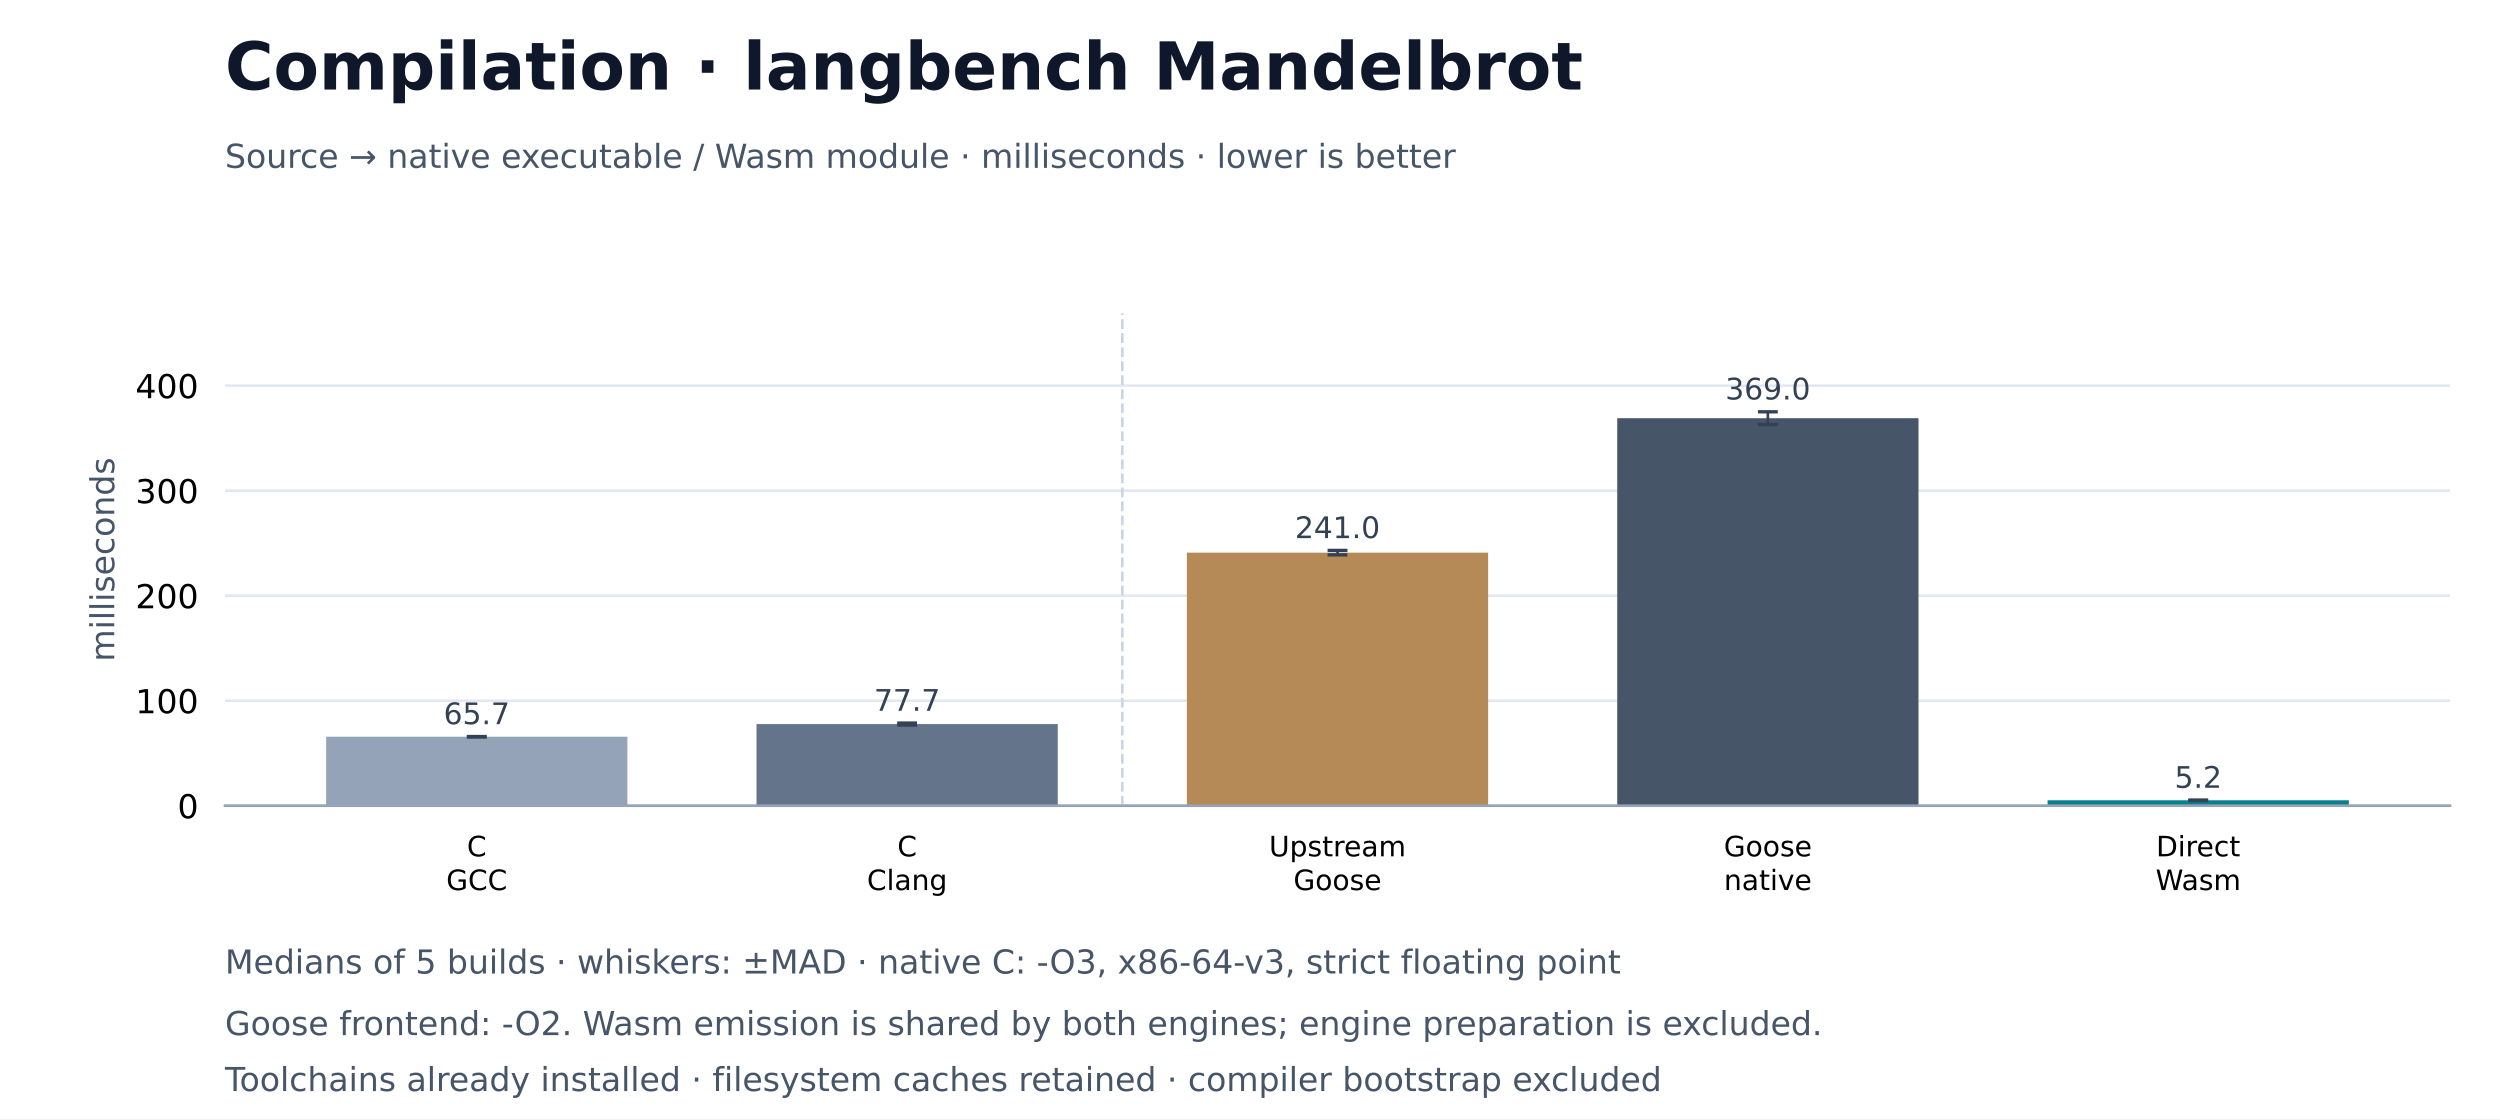
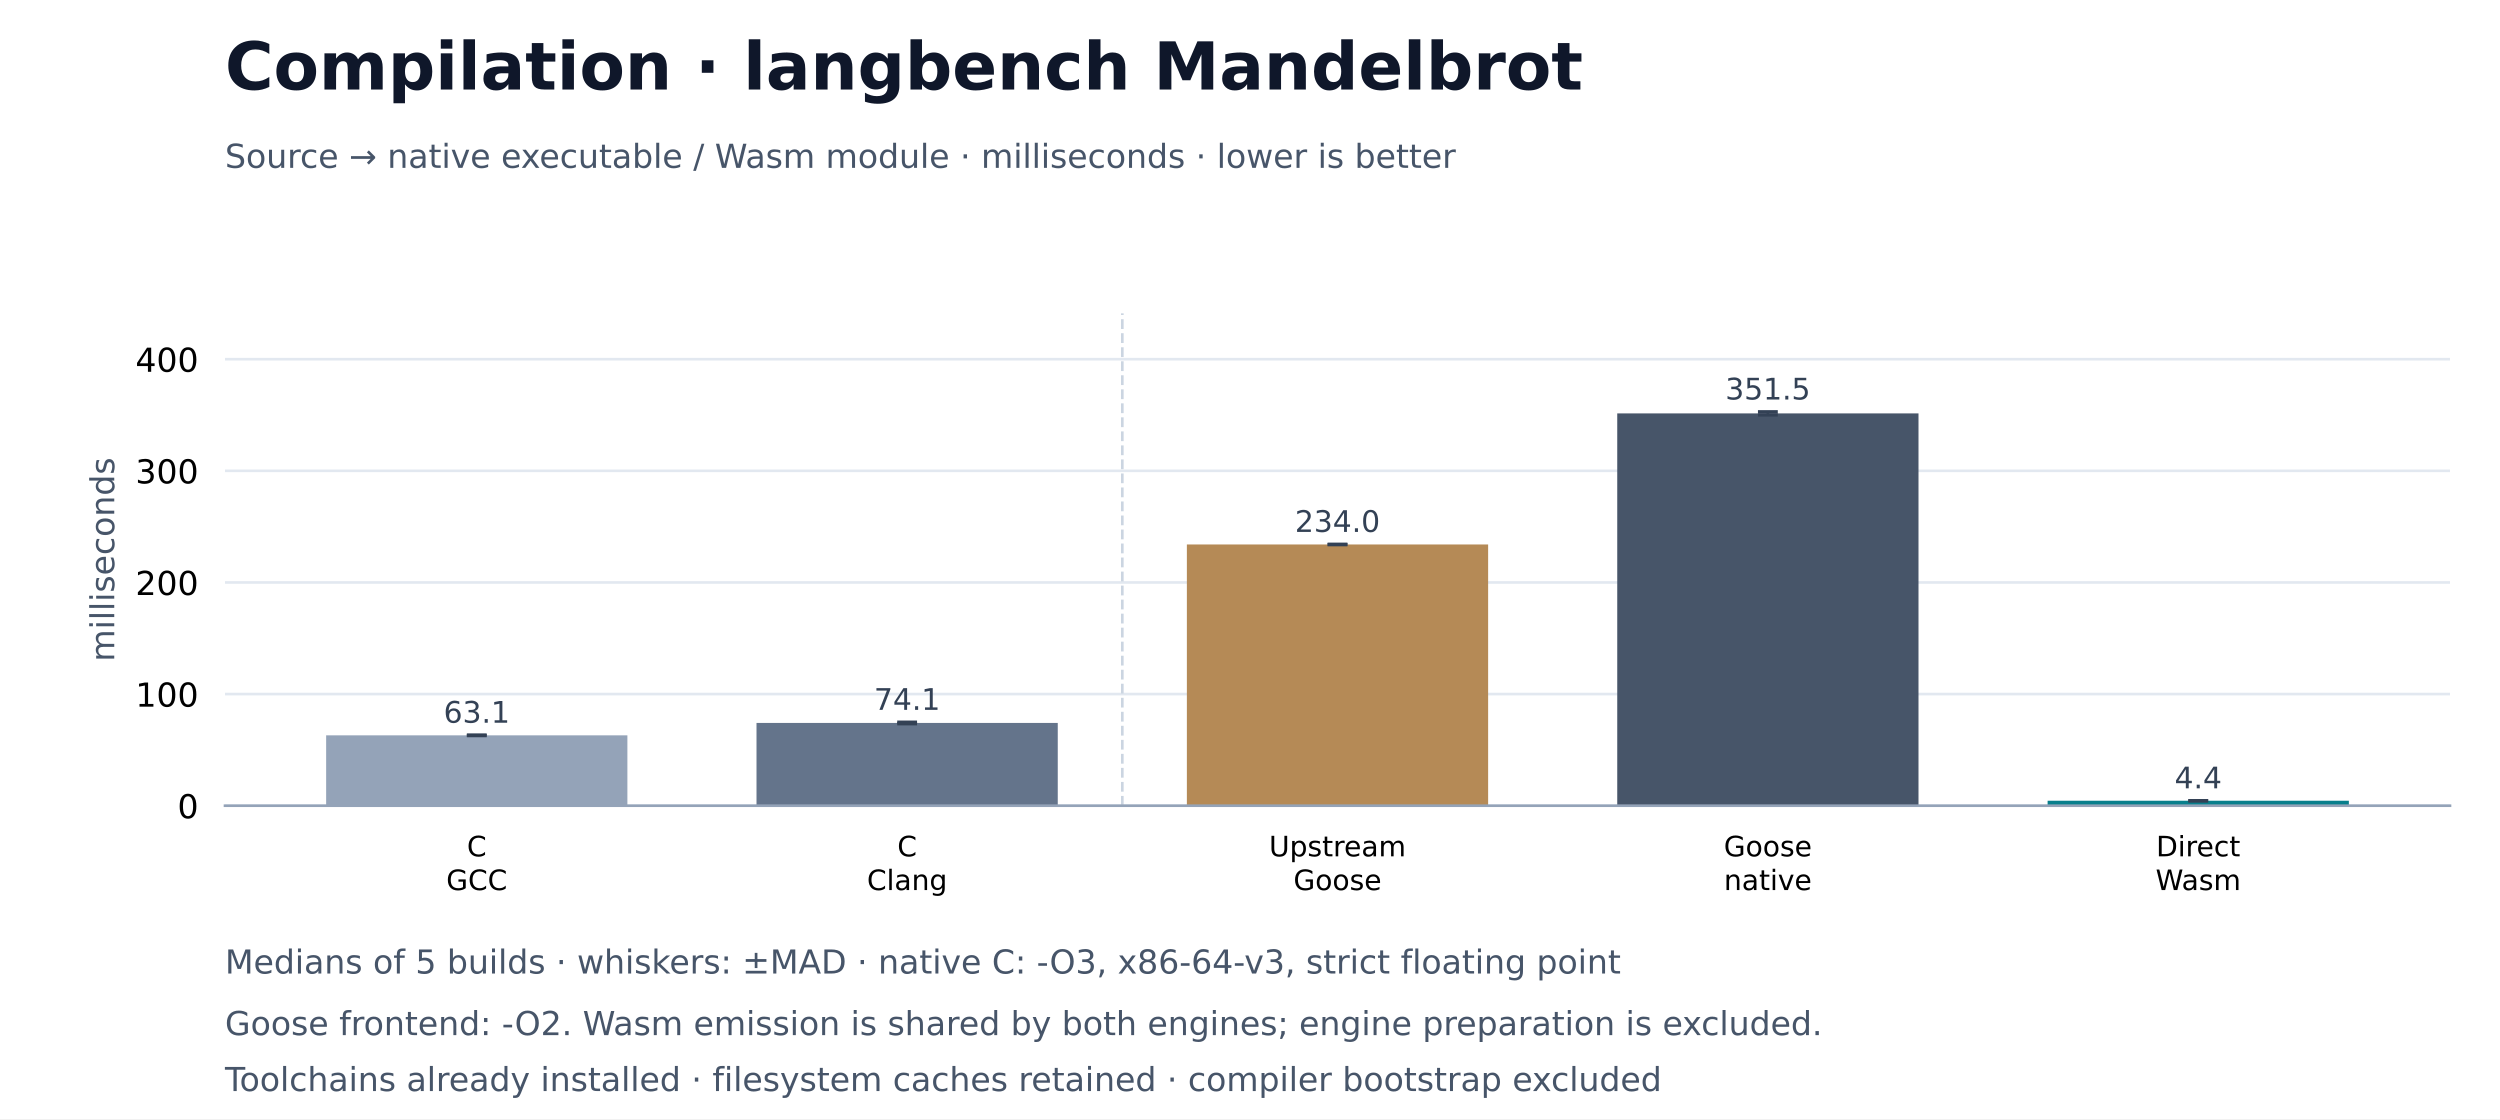
<svg xmlns="http://www.w3.org/2000/svg" xmlns:xlink="http://www.w3.org/1999/xlink" width="756pt" height="338.4pt" viewBox="0 0 756 338.4" version="1.1">
  <defs>
    <style type="text/css">*{stroke-linejoin: round; stroke-linecap: butt}</style>
  </defs>
  <g id="figure_1">
    <g id="patch_1">
      <path d="M 0 338.4 L 756 338.4 L 756 0 L 0 0 z " style="fill: #ffffff" />
    </g>
    <g id="axes_1">
      <g id="patch_2">
        <path d="M 68.04 243.648 L 740.88 243.648 L 740.88 94.752 L 68.04 94.752 z " style="fill: #ffffff" />
      </g>
      <g id="matplotlib.axis_1">
        <g id="xtick_1">
          <g id="line2d_1" />
          <g id="text_1">
            <text style="font-size: 8.5px; font-family: 'DejaVu Sans'" transform="translate(141.206 258.9568)">C</text>
            <text style="font-size: 8.5px; font-family: 'DejaVu Sans'" transform="translate(134.9453 269.1585)">GCC</text>
          </g>
        </g>
        <g id="xtick_2">
          <g id="line2d_2" />
          <g id="text_2">
            <text style="font-size: 8.5px; font-family: 'DejaVu Sans'" transform="translate(271.3492 258.9568)">C</text>
            <text style="font-size: 8.5px; font-family: 'DejaVu Sans'" transform="translate(262.1725 269.1592)">Clang</text>
          </g>
        </g>
        <g id="xtick_3">
          <g id="line2d_3" />
          <g id="text_3">
            <text style="font-size: 8.5px; font-family: 'DejaVu Sans'" transform="translate(383.7585 258.9568)">Upstream</text>
            <text style="font-size: 8.5px; font-family: 'DejaVu Sans'" transform="translate(391.1369 269.1585)">Goose</text>
          </g>
        </g>
        <g id="xtick_4">
          <g id="line2d_4" />
          <g id="text_4">
            <text style="font-size: 8.5px; font-family: 'DejaVu Sans'" transform="translate(521.28 258.9568)">Goose</text>
            <text style="font-size: 8.5px; font-family: 'DejaVu Sans'" transform="translate(521.3279 269.1592)">native</text>
          </g>
        </g>
        <g id="xtick_5">
          <g id="line2d_5" />
          <g id="text_5">
            <text style="font-size: 8.5px; font-family: 'DejaVu Sans'" transform="translate(652.0215 258.9575)">Direct</text>
            <text style="font-size: 8.5px; font-family: 'DejaVu Sans'" transform="translate(651.8575 269.1592)">Wasm</text>
          </g>
        </g>
      </g>
      <g id="matplotlib.axis_2">
        <g id="ytick_1">
          <g id="line2d_6">
            <path d="M 68.04 243.648 L 740.88 243.648 " clip-path="url(#pc4e67d13fe)" style="fill: none; stroke: #e2e8f0; stroke-width: 0.8; stroke-linecap: square" />
          </g>
          <g id="line2d_7" />
          <g id="text_6">
            <text style="font-size: 10px; font-family: 'DejaVu Sans'; text-anchor: end" x="60.04" y="247.447" transform="rotate(-0 60.04 247.4468)">0</text>
          </g>
        </g>
        <g id="ytick_2">
          <g id="line2d_8">
-             <path d="M 68.04 211.89 L 740.88 211.89 " clip-path="url(#pc4e67d13fe)" style="fill: none; stroke: #e2e8f0; stroke-width: 0.8; stroke-linecap: square" />
+             <path d="M 68.04 209.893 L 740.88 209.893 " clip-path="url(#pc4e67d13fe)" style="fill: none; stroke: #e2e8f0; stroke-width: 0.8; stroke-linecap: square" />
          </g>
          <g id="line2d_9" />
          <g id="text_7">
-             <text style="font-size: 10px; font-family: 'DejaVu Sans'; text-anchor: end" x="60.04" y="215.689" transform="rotate(-0 60.04 215.6885)">100</text>
+             <text style="font-size: 10px; font-family: 'DejaVu Sans'; text-anchor: end" x="60.04" y="213.692" transform="rotate(-0 60.04 213.6915)">100</text>
          </g>
        </g>
        <g id="ytick_3">
          <g id="line2d_10">
-             <path d="M 68.04 180.131 L 740.88 180.131 " clip-path="url(#pc4e67d13fe)" style="fill: none; stroke: #e2e8f0; stroke-width: 0.8; stroke-linecap: square" />
+             <path d="M 68.04 176.137 L 740.88 176.137 " clip-path="url(#pc4e67d13fe)" style="fill: none; stroke: #e2e8f0; stroke-width: 0.8; stroke-linecap: square" />
          </g>
          <g id="line2d_11" />
          <g id="text_8">
-             <text style="font-size: 10px; font-family: 'DejaVu Sans'; text-anchor: end" x="60.04" y="183.93" transform="rotate(-0 60.04 183.9302)">200</text>
+             <text style="font-size: 10px; font-family: 'DejaVu Sans'; text-anchor: end" x="60.04" y="179.936" transform="rotate(-0 60.04 179.9362)">200</text>
          </g>
        </g>
        <g id="ytick_4">
          <g id="line2d_12">
-             <path d="M 68.04 148.373 L 740.88 148.373 " clip-path="url(#pc4e67d13fe)" style="fill: none; stroke: #e2e8f0; stroke-width: 0.8; stroke-linecap: square" />
+             <path d="M 68.04 142.382 L 740.88 142.382 " clip-path="url(#pc4e67d13fe)" style="fill: none; stroke: #e2e8f0; stroke-width: 0.8; stroke-linecap: square" />
          </g>
          <g id="line2d_13" />
          <g id="text_9">
-             <text style="font-size: 10px; font-family: 'DejaVu Sans'; text-anchor: end" x="60.04" y="152.172" transform="rotate(-0 60.04 152.172)">300</text>
+             <text style="font-size: 10px; font-family: 'DejaVu Sans'; text-anchor: end" x="60.04" y="146.181" transform="rotate(-0 60.04 146.1809)">300</text>
          </g>
        </g>
        <g id="ytick_5">
          <g id="line2d_14">
-             <path d="M 68.04 116.615 L 740.88 116.615 " clip-path="url(#pc4e67d13fe)" style="fill: none; stroke: #e2e8f0; stroke-width: 0.8; stroke-linecap: square" />
+             <path d="M 68.04 108.627 L 740.88 108.627 " clip-path="url(#pc4e67d13fe)" style="fill: none; stroke: #e2e8f0; stroke-width: 0.8; stroke-linecap: square" />
          </g>
          <g id="line2d_15" />
          <g id="text_10">
-             <text style="font-size: 10px; font-family: 'DejaVu Sans'; text-anchor: end" x="60.04" y="120.414" transform="rotate(-0 60.04 120.4137)">400</text>
+             <text style="font-size: 10px; font-family: 'DejaVu Sans'; text-anchor: end" x="60.04" y="112.426" transform="rotate(-0 60.04 112.4256)">400</text>
          </g>
        </g>
        <g id="text_11">
          <text style="font-size: 10px; font-family: 'DejaVu Sans'; text-anchor: middle; fill: #475569" x="34.55" y="169.2" transform="rotate(-90 34.55016 169.2)">milliseconds</text>
        </g>
      </g>
      <g id="patch_3">
-         <path d="M 98.624 243.648 L 189.724 243.648 L 189.724 222.797 L 98.624 222.797 z " clip-path="url(#pc4e67d13fe)" style="fill: #94a3b8" />
+         <path d="M 98.624 243.648 L 189.724 243.648 L 189.724 222.356 L 98.624 222.356 z " clip-path="url(#pc4e67d13fe)" style="fill: #94a3b8" />
      </g>
      <g id="patch_4">
-         <path d="M 228.767 243.648 L 319.867 243.648 L 319.867 218.959 L 228.767 218.959 z " clip-path="url(#pc4e67d13fe)" style="fill: #64748b" />
+         <path d="M 228.767 243.648 L 319.867 243.648 L 319.867 218.619 L 228.767 218.619 z " clip-path="url(#pc4e67d13fe)" style="fill: #64748b" />
      </g>
      <g id="patch_5">
-         <path d="M 358.91 243.648 L 450.01 243.648 L 450.01 167.117 L 358.91 167.117 z " clip-path="url(#pc4e67d13fe)" style="fill: #b58a56" />
+         <path d="M 358.91 243.648 L 450.01 243.648 L 450.01 164.644 L 358.91 164.644 z " clip-path="url(#pc4e67d13fe)" style="fill: #b58a56" />
      </g>
      <g id="patch_6">
-         <path d="M 489.053 243.648 L 580.153 243.648 L 580.153 126.464 L 489.053 126.464 z " clip-path="url(#pc4e67d13fe)" style="fill: #475569" />
+         <path d="M 489.053 243.648 L 580.153 243.648 L 580.153 125.004 L 489.053 125.004 z " clip-path="url(#pc4e67d13fe)" style="fill: #475569" />
      </g>
      <g id="patch_7">
-         <path d="M 619.196 243.648 L 710.296 243.648 L 710.296 242.008 L 619.196 242.008 z " clip-path="url(#pc4e67d13fe)" style="fill: #087f8c" />
+         <path d="M 619.196 243.648 L 710.296 243.648 L 710.296 242.147 L 619.196 242.147 z " clip-path="url(#pc4e67d13fe)" style="fill: #087f8c" />
      </g>
      <g id="LineCollection_1">
-         <path d="M 144.174 222.878 L 144.174 222.715 " clip-path="url(#pc4e67d13fe)" style="fill: none; stroke: #334155; stroke-width: 0.8" />
-         <path d="M 274.317 219.259 L 274.317 218.659 " clip-path="url(#pc4e67d13fe)" style="fill: none; stroke: #334155; stroke-width: 0.8" />
-         <path d="M 404.46 167.792 L 404.46 166.443 " clip-path="url(#pc4e67d13fe)" style="fill: none; stroke: #334155; stroke-width: 0.8" />
-         <path d="M 534.603 128.398 L 534.603 124.531 " clip-path="url(#pc4e67d13fe)" style="fill: none; stroke: #334155; stroke-width: 0.8" />
-         <path d="M 664.746 242.061 L 664.746 241.955 " clip-path="url(#pc4e67d13fe)" style="fill: none; stroke: #334155; stroke-width: 0.8" />
+         <path d="M 144.174 222.441 L 144.174 222.271 " clip-path="url(#pc4e67d13fe)" style="fill: none; stroke: #334155; stroke-width: 0.8" />
+         <path d="M 274.317 218.857 L 274.317 218.38 " clip-path="url(#pc4e67d13fe)" style="fill: none; stroke: #334155; stroke-width: 0.8" />
+         <path d="M 404.46 164.711 L 404.46 164.577 " clip-path="url(#pc4e67d13fe)" style="fill: none; stroke: #334155; stroke-width: 0.8" />
+         <path d="M 534.603 125.477 L 534.603 124.531 " clip-path="url(#pc4e67d13fe)" style="fill: none; stroke: #334155; stroke-width: 0.8" />
+         <path d="M 664.746 242.18 L 664.746 242.115 " clip-path="url(#pc4e67d13fe)" style="fill: none; stroke: #334155; stroke-width: 0.8" />
      </g>
      <g id="line2d_16">
        <defs>
          <path id="md6abe20cdd" d="M 3 0 L -3 -0 " style="stroke: #334155" />
        </defs>
        <g clip-path="url(#pc4e67d13fe)">
-           <use xlink:href="#md6abe20cdd" x="144.174" y="222.878" style="fill: #1f77b4; stroke: #334155" />
-           <use xlink:href="#md6abe20cdd" x="274.317" y="219.259" style="fill: #1f77b4; stroke: #334155" />
-           <use xlink:href="#md6abe20cdd" x="404.46" y="167.792" style="fill: #1f77b4; stroke: #334155" />
-           <use xlink:href="#md6abe20cdd" x="534.603" y="128.398" style="fill: #1f77b4; stroke: #334155" />
-           <use xlink:href="#md6abe20cdd" x="664.746" y="242.061" style="fill: #1f77b4; stroke: #334155" />
+           <use xlink:href="#md6abe20cdd" x="144.174" y="222.441" style="fill: #1f77b4; stroke: #334155" />
+           <use xlink:href="#md6abe20cdd" x="274.317" y="218.857" style="fill: #1f77b4; stroke: #334155" />
+           <use xlink:href="#md6abe20cdd" x="404.46" y="164.711" style="fill: #1f77b4; stroke: #334155" />
+           <use xlink:href="#md6abe20cdd" x="534.603" y="125.477" style="fill: #1f77b4; stroke: #334155" />
+           <use xlink:href="#md6abe20cdd" x="664.746" y="242.18" style="fill: #1f77b4; stroke: #334155" />
        </g>
      </g>
      <g id="line2d_17">
        <g clip-path="url(#pc4e67d13fe)">
-           <use xlink:href="#md6abe20cdd" x="144.174" y="222.715" style="fill: #1f77b4; stroke: #334155" />
-           <use xlink:href="#md6abe20cdd" x="274.317" y="218.659" style="fill: #1f77b4; stroke: #334155" />
-           <use xlink:href="#md6abe20cdd" x="404.46" y="166.443" style="fill: #1f77b4; stroke: #334155" />
+           <use xlink:href="#md6abe20cdd" x="144.174" y="222.271" style="fill: #1f77b4; stroke: #334155" />
+           <use xlink:href="#md6abe20cdd" x="274.317" y="218.38" style="fill: #1f77b4; stroke: #334155" />
+           <use xlink:href="#md6abe20cdd" x="404.46" y="164.577" style="fill: #1f77b4; stroke: #334155" />
          <use xlink:href="#md6abe20cdd" x="534.603" y="124.531" style="fill: #1f77b4; stroke: #334155" />
-           <use xlink:href="#md6abe20cdd" x="664.746" y="241.955" style="fill: #1f77b4; stroke: #334155" />
+           <use xlink:href="#md6abe20cdd" x="664.746" y="242.115" style="fill: #1f77b4; stroke: #334155" />
        </g>
      </g>
      <g id="line2d_18">
        <path d="M 339.388 243.648 L 339.388 94.752 " clip-path="url(#pc4e67d13fe)" style="fill: none; stroke-dasharray: 2.96,1.28; stroke-dashoffset: 0; stroke: #cbd5e1; stroke-width: 0.8" />
      </g>
      <g id="patch_8">
        <path d="M 68.04 243.648 L 740.88 243.648 " style="fill: none; stroke: #94a3b8; stroke-width: 0.8; stroke-linejoin: miter; stroke-linecap: square" />
      </g>
      <g id="text_12">
-         <text style="font-size: 9px; font-family: 'DejaVu Sans'; text-anchor: middle; fill: #334155" x="144.174" y="218.993" transform="rotate(-0 144.1737 218.993)">65.7</text>
+         <text style="font-size: 9px; font-family: 'DejaVu Sans'; text-anchor: middle; fill: #334155" x="144.174" y="218.548" transform="rotate(-0 144.1737 218.5484)">63.1</text>
      </g>
      <g id="text_13">
-         <text style="font-size: 9px; font-family: 'DejaVu Sans'; text-anchor: middle; fill: #334155" x="274.317" y="214.937" transform="rotate(-0 274.3169 214.9367)">77.7</text>
+         <text style="font-size: 9px; font-family: 'DejaVu Sans'; text-anchor: middle; fill: #334155" x="274.317" y="214.658" transform="rotate(-0 274.3169 214.6577)">74.1</text>
      </g>
      <g id="text_14">
-         <text style="font-size: 9px; font-family: 'DejaVu Sans'; text-anchor: middle; fill: #334155" x="404.46" y="162.721" transform="rotate(-0 404.46 162.7205)">241.0</text>
+         <text style="font-size: 9px; font-family: 'DejaVu Sans'; text-anchor: middle; fill: #334155" x="404.46" y="160.855" transform="rotate(-0 404.46 160.8548)">234.0</text>
      </g>
      <g id="text_15">
-         <text style="font-size: 9px; font-family: 'DejaVu Sans'; text-anchor: middle; fill: #334155" x="534.603" y="120.809" transform="rotate(-0 534.6031 120.8088)">369.0</text>
+         <text style="font-size: 9px; font-family: 'DejaVu Sans'; text-anchor: middle; fill: #334155" x="534.603" y="120.809" transform="rotate(-0 534.6031 120.8088)">351.5</text>
      </g>
      <g id="text_16">
-         <text style="font-size: 9px; font-family: 'DejaVu Sans'; text-anchor: middle; fill: #334155" x="664.746" y="238.233" transform="rotate(-0 664.7463 238.2327)">5.2</text>
+         <text style="font-size: 9px; font-family: 'DejaVu Sans'; text-anchor: middle; fill: #334155" x="664.746" y="238.392" transform="rotate(-0 664.7463 238.3925)">4.4</text>
      </g>
    </g>
    <g id="text_17">
      <text style="font-weight: 700; font-size: 20px; font-family: 'DejaVu Sans'; text-anchor: start; fill: #0f172a" x="68.04" y="27.072" transform="rotate(-0 68.04 27.072)">Compilation · langbench Mandelbrot</text>
    </g>
    <g id="text_18">
      <text style="font-size: 10px; font-family: 'DejaVu Sans'; text-anchor: start; fill: #475569" x="68.04" y="50.76" transform="rotate(-0 68.04 50.76)">Source → native executable / Wasm module · milliseconds · lower is better</text>
    </g>
    <g id="text_19">
      <text style="font-size: 10px; font-family: 'DejaVu Sans'; text-anchor: start; fill: #475569" x="68.04" y="294.408" transform="rotate(-0 68.04 294.408)">Medians of 5 builds · whiskers: ±MAD · native C: -O3, x86-64-v3, strict floating point</text>
    </g>
    <g id="text_20">
      <text style="font-size: 10px; font-family: 'DejaVu Sans'; text-anchor: start; fill: #475569" x="68.04" y="313.02" transform="rotate(-0 68.04 313.02)">Goose frontend: -O2. Wasm emission is shared by both engines; engine preparation is excluded.</text>
    </g>
    <g id="text_21">
      <text style="font-size: 10px; font-family: 'DejaVu Sans'; text-anchor: start; fill: #475569" x="68.04" y="329.94" transform="rotate(-0 68.04 329.94)">Toolchains already installed · filesystem caches retained · compiler bootstrap excluded</text>
    </g>
  </g>
  <defs>
    <clipPath id="pc4e67d13fe">
      <rect x="68.04" y="94.752" width="672.84" height="148.896" />
    </clipPath>
  </defs>
</svg>
